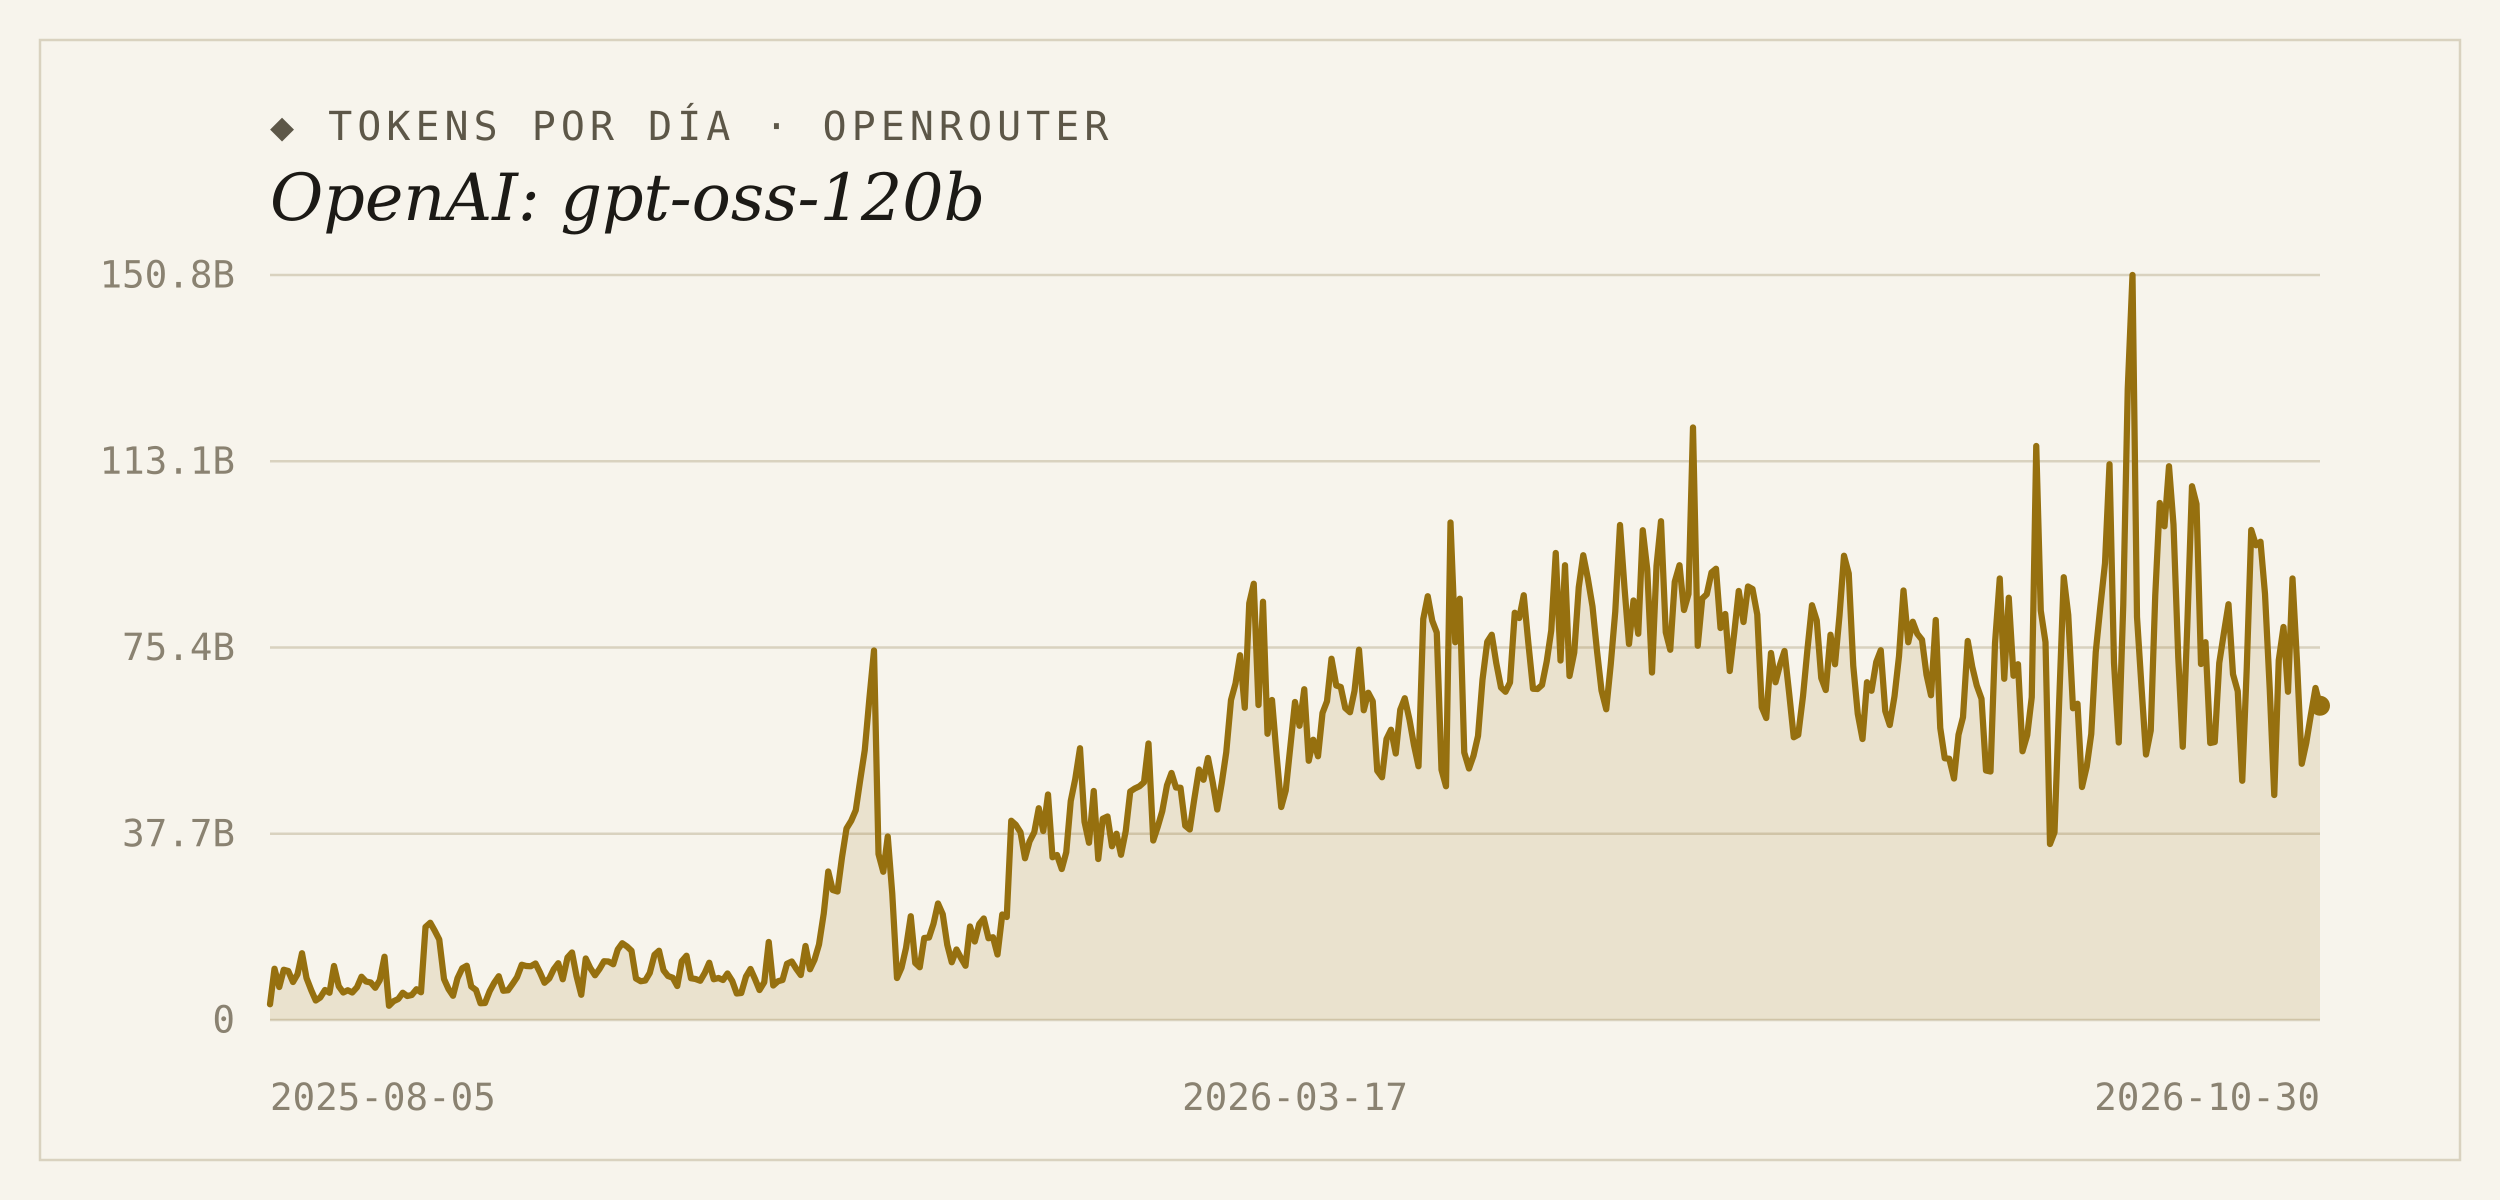
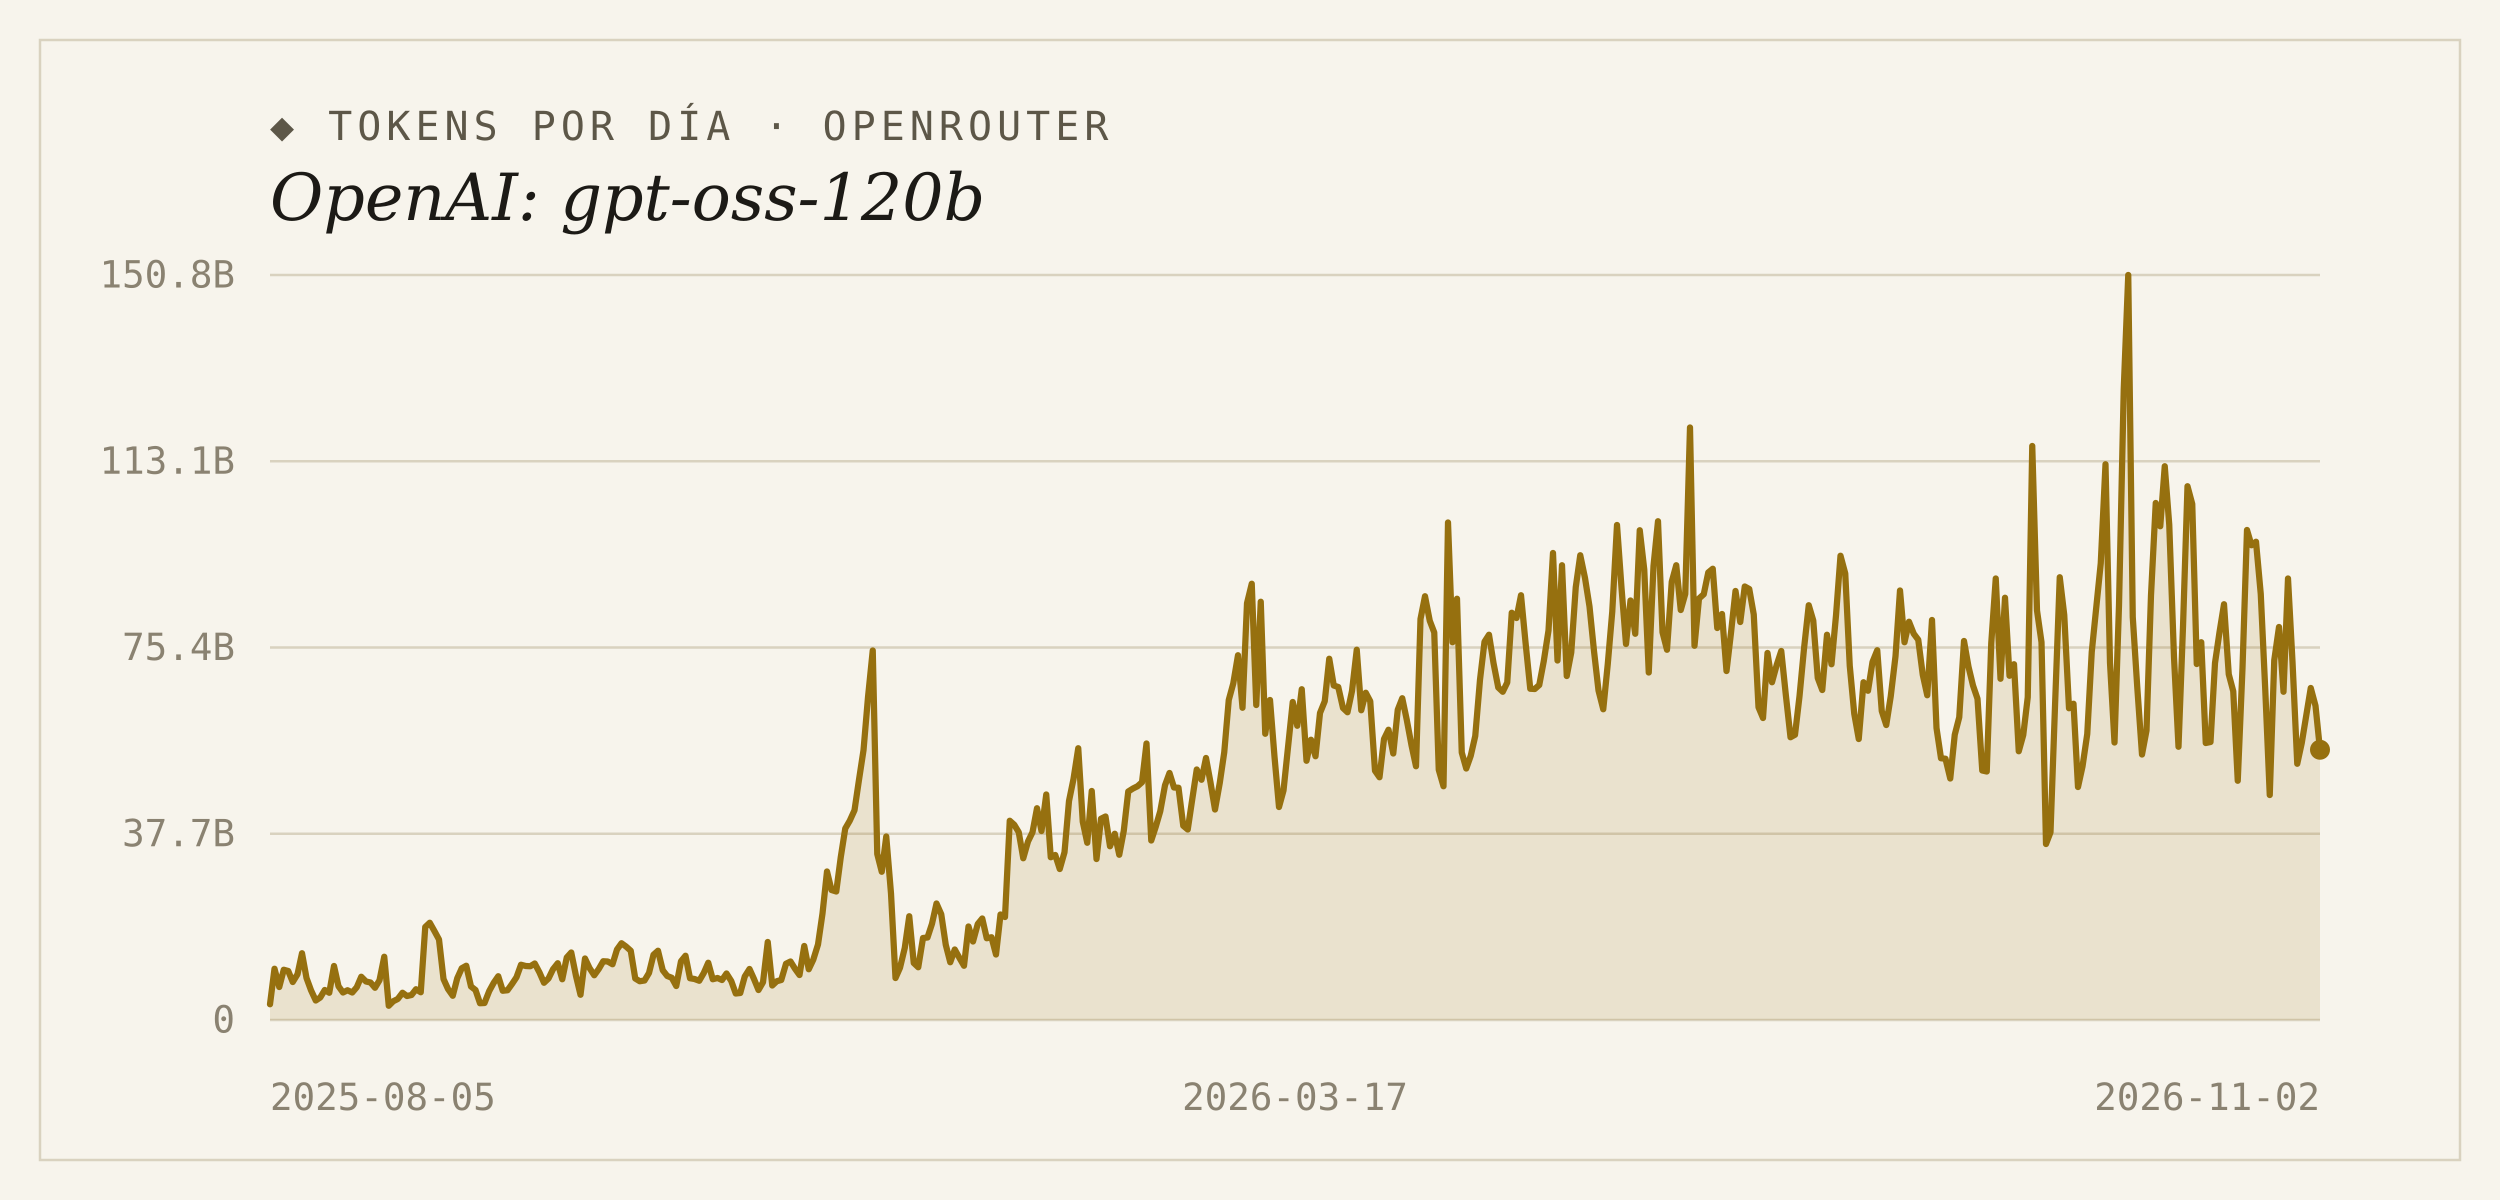
<svg xmlns="http://www.w3.org/2000/svg" width="1000" height="480" viewBox="0 0 1000 480">
  <rect width="1000" height="480" fill="#f7f4ec" />
  <rect x="16" y="16" width="968" height="448" fill="none" stroke="#d9d2bf" stroke-width="1" />
  <text x="108" y="56" font-family="'DejaVu Sans Mono', Consolas, monospace" font-size="16" letter-spacing="2" fill="#5d5748">◆ TOKENS POR DÍA · OPENROUTER</text>
  <text x="108" y="88" font-family="Georgia, 'DejaVu Serif', serif" font-size="26" font-style="italic" fill="#1c1a16">OpenAI: gpt-oss-120b</text>
  <line x1="108" y1="408.0" x2="928" y2="408.0" stroke="#d9d2bf" stroke-width="1" />
  <text x="94" y="413" text-anchor="end" font-family="'DejaVu Sans Mono', Consolas, monospace" font-size="15" fill="#8a8271">0</text>
  <line x1="108" y1="333.5" x2="928" y2="333.5" stroke="#d9d2bf" stroke-width="1" />
  <text x="94" y="338.5" text-anchor="end" font-family="'DejaVu Sans Mono', Consolas, monospace" font-size="15" fill="#8a8271">37.7B</text>
  <line x1="108" y1="259.0" x2="928" y2="259.0" stroke="#d9d2bf" stroke-width="1" />
  <text x="94" y="264" text-anchor="end" font-family="'DejaVu Sans Mono', Consolas, monospace" font-size="15" fill="#8a8271">75.4B</text>
  <line x1="108" y1="184.5" x2="928" y2="184.5" stroke="#d9d2bf" stroke-width="1" />
  <text x="94" y="189.5" text-anchor="end" font-family="'DejaVu Sans Mono', Consolas, monospace" font-size="15" fill="#8a8271">113.1B</text>
  <line x1="108" y1="110.0" x2="928" y2="110.0" stroke="#d9d2bf" stroke-width="1" />
  <text x="94" y="115" text-anchor="end" font-family="'DejaVu Sans Mono', Consolas, monospace" font-size="15" fill="#8a8271">150.8B</text>
-   <path d="M 108,408.0 L 108.0,401.7 L 109.8,387.5 L 111.7,394.8 L 113.5,387.9 L 115.3,388.4 L 117.2,392.8 L 119.0,389.7 L 120.8,381.3 L 122.6,391.2 L 124.5,396.1 L 126.3,400.2 L 128.1,399.0 L 130.0,396.0 L 131.8,397.1 L 133.6,386.4 L 135.5,394.5 L 137.3,397.0 L 139.1,396.1 L 140.9,397.0 L 142.8,394.9 L 144.6,390.7 L 146.4,392.6 L 148.3,393.0 L 150.1,395.1 L 151.9,392.1 L 153.8,382.7 L 155.6,402.3 L 157.4,400.5 L 159.3,399.6 L 161.1,397.1 L 162.9,398.4 L 164.7,398.0 L 166.6,395.7 L 168.4,396.9 L 170.2,370.8 L 172.1,369.1 L 173.9,372.3 L 175.7,375.8 L 177.6,391.6 L 179.4,395.6 L 181.2,398.3 L 183.0,391.3 L 184.9,387.3 L 186.7,386.3 L 188.5,394.6 L 190.4,396.0 L 192.2,401.3 L 194.0,401.2 L 195.9,396.4 L 197.7,393.1 L 199.5,390.5 L 201.3,396.3 L 203.2,396.1 L 205.0,393.6 L 206.8,390.9 L 208.7,385.9 L 210.5,386.4 L 212.3,386.5 L 214.2,385.4 L 216.0,389.0 L 217.8,393.1 L 219.7,391.4 L 221.5,387.7 L 223.3,385.3 L 225.1,391.7 L 227.0,383.0 L 228.8,381.0 L 230.6,390.4 L 232.5,397.9 L 234.3,383.4 L 236.1,387.2 L 238.0,390.1 L 239.8,387.6 L 241.6,384.5 L 243.4,384.6 L 245.3,385.7 L 247.1,379.8 L 248.9,377.3 L 250.8,378.6 L 252.6,380.3 L 254.4,391.4 L 256.3,392.5 L 258.1,392.2 L 259.9,389.2 L 261.8,381.9 L 263.6,380.3 L 265.4,388.1 L 267.2,390.4 L 269.1,391.1 L 270.9,394.4 L 272.7,384.5 L 274.6,382.3 L 276.4,391.3 L 278.2,391.6 L 280.1,392.3 L 281.9,389.2 L 283.7,385.1 L 285.5,391.7 L 287.4,391.2 L 289.2,392.0 L 291.0,389.4 L 292.9,392.4 L 294.7,397.4 L 296.5,397.2 L 298.4,390.6 L 300.2,387.6 L 302.0,391.6 L 303.8,396.0 L 305.7,392.9 L 307.5,376.8 L 309.3,394.2 L 311.2,392.5 L 313.0,392.0 L 314.8,385.5 L 316.7,384.6 L 318.5,387.5 L 320.3,390.0 L 322.2,378.4 L 324.0,387.7 L 325.8,383.9 L 327.6,377.8 L 329.5,365.4 L 331.3,348.6 L 333.1,356.0 L 335.0,356.6 L 336.8,342.9 L 338.6,331.4 L 340.5,328.3 L 342.3,324.1 L 344.1,311.9 L 345.9,300.1 L 347.8,278.9 L 349.6,260.2 L 351.4,341.6 L 353.3,348.7 L 355.1,334.6 L 356.9,357.4 L 358.8,391.2 L 360.6,387.1 L 362.4,379.2 L 364.3,366.5 L 366.1,385.2 L 367.9,386.9 L 369.7,375.2 L 371.6,375.0 L 373.4,369.5 L 375.2,361.4 L 377.1,365.7 L 378.9,377.9 L 380.7,384.9 L 382.6,379.8 L 384.4,383.2 L 386.2,386.3 L 388.0,370.6 L 389.9,376.6 L 391.7,369.6 L 393.5,367.4 L 395.4,375.3 L 397.2,374.9 L 399.0,381.8 L 400.9,365.8 L 402.7,366.8 L 404.5,328.3 L 406.3,329.9 L 408.2,332.9 L 410.0,343.3 L 411.8,336.6 L 413.7,332.9 L 415.5,323.3 L 417.3,332.4 L 419.2,317.8 L 421.0,342.9 L 422.8,342.0 L 424.7,347.6 L 426.5,340.9 L 428.3,320.4 L 430.1,311.6 L 432.0,299.3 L 433.8,328.7 L 435.6,337.1 L 437.5,316.4 L 439.3,343.6 L 441.1,327.5 L 443.0,326.6 L 444.8,338.5 L 446.6,333.5 L 448.4,341.9 L 450.3,332.4 L 452.1,316.6 L 453.9,315.4 L 455.8,314.5 L 457.6,312.9 L 459.4,297.4 L 461.3,336.2 L 463.1,330.7 L 464.9,324.5 L 466.8,314.1 L 468.6,309.2 L 470.4,315.0 L 472.2,315.1 L 474.1,330.3 L 475.9,331.8 L 477.7,319.7 L 479.6,307.8 L 481.4,311.9 L 483.2,303.2 L 485.1,313.0 L 486.9,323.8 L 488.7,313.2 L 490.5,300.9 L 492.4,280.0 L 494.2,273.4 L 496.0,262.1 L 497.9,283.1 L 499.7,241.3 L 501.5,233.5 L 503.4,282.0 L 505.2,240.7 L 507.0,293.5 L 508.8,280.0 L 510.7,302.7 L 512.5,322.8 L 514.3,316.2 L 516.2,298.0 L 518.0,280.8 L 519.8,290.3 L 521.7,275.7 L 523.5,304.3 L 525.3,295.9 L 527.2,302.5 L 529.0,285.2 L 530.8,280.5 L 532.6,263.5 L 534.5,274.2 L 536.3,274.8 L 538.1,283.2 L 540.0,284.9 L 541.8,276.4 L 543.6,259.9 L 545.5,284.1 L 547.3,277.1 L 549.1,280.5 L 550.9,308.3 L 552.8,310.9 L 554.6,295.6 L 556.4,291.9 L 558.3,301.4 L 560.1,283.9 L 561.9,279.3 L 563.8,287.9 L 565.6,298.1 L 567.4,306.5 L 569.3,247.6 L 571.1,238.5 L 572.9,248.3 L 574.7,253.0 L 576.6,307.9 L 578.4,314.5 L 580.2,209.0 L 582.1,256.9 L 583.9,239.5 L 585.7,301.0 L 587.6,307.4 L 589.4,302.3 L 591.2,294.4 L 593.0,271.9 L 594.9,256.7 L 596.7,253.9 L 598.5,265.2 L 600.4,275.0 L 602.2,276.7 L 604.0,273.0 L 605.9,245.1 L 607.7,247.2 L 609.5,238.1 L 611.3,256.9 L 613.2,275.5 L 615.0,275.6 L 616.8,274.0 L 618.7,264.5 L 620.5,252.2 L 622.3,221.2 L 624.2,264.2 L 626.0,226.1 L 627.8,270.4 L 629.7,261.0 L 631.5,234.9 L 633.3,222.1 L 635.1,231.2 L 637.0,242.6 L 638.8,260.4 L 640.6,276.2 L 642.5,283.7 L 644.3,265.7 L 646.1,244.7 L 648.0,210.0 L 649.8,235.1 L 651.6,257.6 L 653.4,240.2 L 655.3,253.5 L 657.1,212.1 L 658.9,227.8 L 660.8,269.0 L 662.6,226.4 L 664.4,208.5 L 666.3,252.9 L 668.1,259.9 L 669.9,232.7 L 671.8,226.1 L 673.6,244.0 L 675.4,237.6 L 677.2,171.0 L 679.1,258.3 L 680.9,239.4 L 682.7,237.7 L 684.6,229.0 L 686.4,227.5 L 688.2,251.2 L 690.1,245.6 L 691.9,268.4 L 693.7,253.1 L 695.5,236.4 L 697.4,248.8 L 699.2,234.6 L 701.0,235.6 L 702.9,245.8 L 704.7,282.9 L 706.5,287.2 L 708.4,261.2 L 710.2,272.9 L 712.0,265.9 L 713.8,260.4 L 715.7,277.7 L 717.5,294.9 L 719.3,293.9 L 721.2,278.5 L 723.0,259.5 L 724.8,242.1 L 726.7,248.2 L 728.5,271.2 L 730.3,276.0 L 732.2,253.9 L 734.0,265.7 L 735.8,246.2 L 737.6,222.3 L 739.5,229.4 L 741.3,266.3 L 743.1,285.5 L 745.0,295.6 L 746.8,272.9 L 748.6,276.3 L 750.5,264.8 L 752.3,260.1 L 754.1,284.4 L 755.9,290.0 L 757.8,278.5 L 759.6,262.5 L 761.4,236.2 L 763.3,256.9 L 765.1,248.7 L 766.9,253.5 L 768.8,255.9 L 770.6,269.9 L 772.4,278.1 L 774.3,248.0 L 776.1,291.2 L 777.9,303.3 L 779.7,303.5 L 781.6,311.4 L 783.4,293.9 L 785.2,286.9 L 787.1,256.4 L 788.9,266.7 L 790.7,274.2 L 792.6,279.5 L 794.4,308.2 L 796.2,308.6 L 798.0,257.3 L 799.9,231.4 L 801.7,271.5 L 803.5,239.1 L 805.4,270.3 L 807.2,265.7 L 809.0,300.5 L 810.9,294.0 L 812.7,278.9 L 814.5,178.4 L 816.3,244.2 L 818.2,256.9 L 820.0,337.6 L 821.8,332.9 L 823.7,279.8 L 825.5,230.9 L 827.3,246.0 L 829.2,283.3 L 831.0,281.5 L 832.8,314.8 L 834.7,306.6 L 836.5,293.6 L 838.3,260.8 L 840.1,243.0 L 842.0,225.3 L 843.8,185.7 L 845.6,265.1 L 847.5,297.0 L 849.3,242.1 L 851.1,155.5 L 853.0,110.0 L 854.8,246.8 L 856.6,274.8 L 858.4,301.8 L 860.3,292.2 L 862.1,238.1 L 863.9,201.2 L 865.8,210.5 L 867.6,186.5 L 869.4,209.9 L 871.3,262.9 L 873.1,298.7 L 874.9,250.7 L 876.8,194.5 L 878.6,201.6 L 880.4,265.6 L 882.2,256.9 L 884.1,297.2 L 885.9,296.8 L 887.7,265.2 L 889.6,252.9 L 891.4,241.7 L 893.2,269.7 L 895.1,276.5 L 896.9,312.3 L 898.7,267.2 L 900.5,212.0 L 902.4,218.1 L 904.2,216.7 L 906.0,237.6 L 907.9,275.8 L 909.7,318.0 L 911.5,264.1 L 913.4,250.8 L 915.2,276.7 L 917.0,231.4 L 918.8,264.7 L 920.7,305.5 L 922.5,297.2 L 924.3,286.2 L 926.2,275.2 L 928.0,282.3 L 928.0,408.0 Z" fill="#96700f" fill-opacity="0.14" />
-   <polyline points="108.0,401.7 109.8,387.5 111.7,394.8 113.5,387.9 115.3,388.4 117.2,392.8 119.0,389.7 120.8,381.3 122.6,391.2 124.5,396.1 126.3,400.2 128.1,399.0 130.0,396.0 131.8,397.1 133.6,386.4 135.5,394.5 137.3,397.0 139.1,396.1 140.9,397.0 142.8,394.9 144.6,390.7 146.4,392.6 148.3,393.0 150.1,395.1 151.9,392.1 153.8,382.7 155.6,402.3 157.4,400.5 159.3,399.6 161.1,397.1 162.9,398.4 164.7,398.0 166.6,395.7 168.4,396.9 170.2,370.8 172.1,369.1 173.9,372.3 175.7,375.8 177.6,391.6 179.4,395.6 181.2,398.3 183.0,391.3 184.9,387.3 186.7,386.3 188.5,394.6 190.4,396.0 192.2,401.3 194.0,401.2 195.9,396.4 197.7,393.1 199.5,390.5 201.3,396.3 203.2,396.1 205.0,393.6 206.8,390.9 208.7,385.9 210.5,386.4 212.3,386.5 214.2,385.4 216.0,389.0 217.8,393.1 219.7,391.4 221.5,387.7 223.3,385.3 225.1,391.7 227.0,383.0 228.8,381.0 230.6,390.4 232.5,397.9 234.3,383.4 236.1,387.2 238.0,390.1 239.8,387.6 241.6,384.5 243.4,384.6 245.3,385.7 247.1,379.8 248.9,377.3 250.8,378.6 252.6,380.3 254.4,391.4 256.3,392.5 258.1,392.2 259.9,389.2 261.8,381.9 263.6,380.3 265.4,388.1 267.2,390.4 269.1,391.1 270.9,394.4 272.7,384.5 274.6,382.3 276.4,391.3 278.2,391.6 280.1,392.3 281.9,389.2 283.7,385.1 285.5,391.7 287.4,391.2 289.2,392.0 291.0,389.4 292.9,392.4 294.7,397.4 296.5,397.2 298.4,390.6 300.2,387.6 302.0,391.6 303.8,396.0 305.7,392.9 307.5,376.8 309.3,394.2 311.2,392.5 313.0,392.0 314.8,385.5 316.7,384.6 318.5,387.5 320.3,390.0 322.2,378.4 324.0,387.7 325.8,383.9 327.6,377.8 329.5,365.4 331.3,348.6 333.1,356.0 335.0,356.6 336.8,342.9 338.6,331.4 340.5,328.3 342.3,324.1 344.1,311.9 345.9,300.1 347.8,278.9 349.6,260.2 351.4,341.6 353.3,348.7 355.1,334.6 356.9,357.4 358.8,391.2 360.6,387.1 362.4,379.2 364.3,366.5 366.1,385.2 367.9,386.9 369.7,375.2 371.6,375.0 373.4,369.5 375.2,361.4 377.1,365.7 378.9,377.9 380.7,384.9 382.6,379.8 384.4,383.2 386.2,386.3 388.0,370.6 389.9,376.6 391.7,369.6 393.5,367.4 395.4,375.3 397.2,374.9 399.0,381.8 400.9,365.8 402.7,366.8 404.5,328.3 406.3,329.9 408.2,332.9 410.0,343.3 411.8,336.6 413.7,332.9 415.5,323.3 417.3,332.4 419.2,317.8 421.0,342.9 422.8,342.0 424.7,347.6 426.5,340.9 428.3,320.4 430.1,311.6 432.0,299.3 433.8,328.7 435.6,337.1 437.5,316.4 439.3,343.6 441.1,327.5 443.0,326.6 444.8,338.5 446.6,333.5 448.4,341.9 450.3,332.4 452.1,316.6 453.9,315.4 455.8,314.5 457.6,312.9 459.4,297.4 461.3,336.2 463.1,330.7 464.9,324.5 466.8,314.1 468.6,309.2 470.4,315.0 472.2,315.1 474.1,330.3 475.9,331.8 477.7,319.7 479.6,307.8 481.4,311.9 483.2,303.2 485.1,313.0 486.9,323.8 488.7,313.2 490.5,300.9 492.4,280.0 494.2,273.4 496.0,262.1 497.9,283.1 499.7,241.3 501.5,233.5 503.4,282.0 505.2,240.7 507.0,293.5 508.8,280.0 510.7,302.7 512.5,322.8 514.3,316.2 516.2,298.0 518.0,280.8 519.8,290.3 521.7,275.7 523.5,304.3 525.3,295.9 527.2,302.5 529.0,285.2 530.8,280.5 532.6,263.5 534.5,274.2 536.3,274.8 538.1,283.2 540.0,284.9 541.8,276.4 543.6,259.9 545.5,284.1 547.3,277.1 549.1,280.5 550.9,308.3 552.8,310.9 554.6,295.6 556.4,291.9 558.3,301.4 560.1,283.9 561.9,279.3 563.8,287.9 565.6,298.1 567.4,306.5 569.3,247.6 571.1,238.5 572.9,248.3 574.7,253.0 576.6,307.9 578.4,314.5 580.2,209.0 582.1,256.9 583.9,239.5 585.7,301.0 587.6,307.4 589.4,302.3 591.2,294.4 593.0,271.9 594.9,256.7 596.7,253.9 598.5,265.2 600.4,275.0 602.2,276.7 604.0,273.0 605.9,245.1 607.7,247.2 609.5,238.1 611.3,256.9 613.2,275.5 615.0,275.6 616.8,274.0 618.7,264.5 620.5,252.2 622.3,221.2 624.2,264.2 626.0,226.1 627.8,270.4 629.7,261.0 631.5,234.9 633.3,222.1 635.1,231.2 637.0,242.6 638.8,260.4 640.6,276.2 642.5,283.7 644.3,265.7 646.1,244.7 648.0,210.0 649.8,235.1 651.6,257.6 653.4,240.2 655.3,253.5 657.1,212.1 658.9,227.8 660.8,269.0 662.6,226.4 664.4,208.5 666.3,252.9 668.1,259.9 669.9,232.7 671.8,226.1 673.6,244.0 675.4,237.6 677.2,171.0 679.1,258.3 680.9,239.4 682.7,237.7 684.6,229.0 686.4,227.5 688.2,251.2 690.1,245.6 691.9,268.4 693.7,253.1 695.5,236.4 697.4,248.8 699.2,234.6 701.0,235.6 702.9,245.8 704.7,282.9 706.5,287.2 708.4,261.2 710.2,272.9 712.0,265.9 713.8,260.4 715.7,277.7 717.5,294.9 719.3,293.9 721.2,278.5 723.0,259.5 724.8,242.1 726.7,248.2 728.5,271.2 730.3,276.0 732.2,253.9 734.0,265.7 735.8,246.2 737.6,222.3 739.5,229.4 741.3,266.3 743.1,285.5 745.0,295.6 746.8,272.9 748.6,276.3 750.5,264.8 752.3,260.1 754.1,284.4 755.9,290.0 757.8,278.5 759.6,262.5 761.4,236.2 763.3,256.9 765.1,248.7 766.9,253.5 768.8,255.9 770.6,269.9 772.4,278.1 774.3,248.0 776.1,291.2 777.9,303.3 779.7,303.5 781.6,311.4 783.4,293.9 785.2,286.9 787.1,256.4 788.9,266.7 790.7,274.2 792.6,279.5 794.4,308.2 796.2,308.6 798.0,257.3 799.9,231.4 801.7,271.5 803.5,239.1 805.4,270.3 807.2,265.7 809.0,300.5 810.9,294.0 812.7,278.9 814.5,178.4 816.3,244.2 818.2,256.9 820.0,337.6 821.8,332.9 823.7,279.8 825.5,230.9 827.3,246.0 829.2,283.3 831.0,281.5 832.8,314.8 834.7,306.6 836.5,293.6 838.3,260.8 840.1,243.0 842.0,225.3 843.8,185.7 845.6,265.1 847.5,297.0 849.3,242.1 851.1,155.5 853.0,110.0 854.8,246.8 856.6,274.8 858.4,301.8 860.3,292.2 862.1,238.1 863.9,201.2 865.8,210.5 867.6,186.5 869.4,209.9 871.3,262.9 873.1,298.7 874.9,250.7 876.8,194.5 878.6,201.6 880.4,265.6 882.2,256.9 884.1,297.2 885.9,296.8 887.7,265.2 889.6,252.9 891.4,241.7 893.2,269.7 895.1,276.5 896.9,312.3 898.7,267.2 900.5,212.0 902.4,218.1 904.2,216.7 906.0,237.6 907.9,275.8 909.7,318.0 911.5,264.1 913.4,250.8 915.2,276.7 917.0,231.4 918.8,264.7 920.7,305.5 922.5,297.2 924.3,286.2 926.2,275.2 928.0,282.3" fill="none" stroke="#96700f" stroke-width="2.5" stroke-linejoin="round" stroke-linecap="round" />
-   <circle cx="928.0" cy="282.3" r="4" fill="#96700f" />
+   <path d="M 108,408.0 L 108.0,401.7 L 109.8,387.5 L 111.7,394.8 L 113.5,387.9 L 115.3,388.4 L 117.1,392.8 L 119.0,389.7 L 120.8,381.3 L 122.6,391.2 L 124.4,396.1 L 126.3,400.2 L 128.1,399.0 L 129.9,396.0 L 131.7,397.1 L 133.6,386.4 L 135.4,394.5 L 137.2,397.0 L 139.0,396.1 L 140.9,397.0 L 142.7,394.9 L 144.5,390.7 L 146.4,392.6 L 148.2,393.0 L 150.0,395.1 L 151.8,392.1 L 153.7,382.7 L 155.5,402.3 L 157.3,400.5 L 159.1,399.6 L 161.0,397.1 L 162.8,398.4 L 164.6,398.0 L 166.4,395.7 L 168.3,396.9 L 170.1,370.8 L 171.9,369.1 L 173.7,372.3 L 175.6,375.8 L 177.4,391.6 L 179.2,395.6 L 181.1,398.3 L 182.9,391.3 L 184.7,387.3 L 186.5,386.3 L 188.4,394.6 L 190.2,396.0 L 192.0,401.3 L 193.8,401.2 L 195.7,396.4 L 197.5,393.1 L 199.3,390.5 L 201.1,396.3 L 203.0,396.1 L 204.8,393.6 L 206.6,390.9 L 208.4,385.9 L 210.3,386.4 L 212.1,386.5 L 213.9,385.4 L 215.8,389.0 L 217.6,393.1 L 219.4,391.4 L 221.2,387.7 L 223.1,385.3 L 224.9,391.7 L 226.7,383.0 L 228.5,381.0 L 230.4,390.4 L 232.2,397.9 L 234.0,383.4 L 235.8,387.2 L 237.7,390.1 L 239.5,387.6 L 241.3,384.5 L 243.1,384.6 L 245.0,385.7 L 246.8,379.8 L 248.6,377.3 L 250.4,378.6 L 252.3,380.3 L 254.1,391.4 L 255.9,392.5 L 257.8,392.2 L 259.6,389.2 L 261.4,381.9 L 263.2,380.3 L 265.1,388.1 L 266.9,390.4 L 268.7,391.1 L 270.5,394.4 L 272.4,384.5 L 274.2,382.3 L 276.0,391.3 L 277.8,391.6 L 279.7,392.3 L 281.5,389.2 L 283.3,385.1 L 285.1,391.7 L 287.0,391.2 L 288.8,392.0 L 290.6,389.4 L 292.5,392.4 L 294.3,397.4 L 296.1,397.2 L 297.9,390.6 L 299.8,387.6 L 301.6,391.6 L 303.4,396.0 L 305.2,392.9 L 307.1,376.8 L 308.9,394.2 L 310.7,392.5 L 312.5,392.0 L 314.4,385.5 L 316.2,384.6 L 318.0,387.5 L 319.8,390.0 L 321.7,378.4 L 323.5,387.7 L 325.3,383.9 L 327.2,377.8 L 329.0,365.4 L 330.8,348.6 L 332.6,356.0 L 334.5,356.6 L 336.3,342.9 L 338.1,331.4 L 339.9,328.3 L 341.8,324.1 L 343.6,311.9 L 345.4,300.1 L 347.2,278.9 L 349.1,260.2 L 350.9,341.6 L 352.7,348.7 L 354.5,334.6 L 356.4,357.4 L 358.2,391.2 L 360.0,387.1 L 361.9,379.2 L 363.7,366.5 L 365.5,385.2 L 367.3,386.9 L 369.2,375.2 L 371.0,375.0 L 372.8,369.5 L 374.6,361.4 L 376.5,365.7 L 378.3,377.9 L 380.1,384.9 L 381.9,379.8 L 383.8,383.2 L 385.6,386.3 L 387.4,370.6 L 389.2,376.6 L 391.1,369.6 L 392.9,367.4 L 394.7,375.3 L 396.6,374.9 L 398.4,381.8 L 400.2,365.8 L 402.0,366.8 L 403.9,328.3 L 405.7,329.9 L 407.5,332.9 L 409.3,343.3 L 411.2,336.6 L 413.0,332.9 L 414.8,323.3 L 416.6,332.4 L 418.5,317.8 L 420.3,342.9 L 422.1,342.0 L 423.9,347.6 L 425.8,340.9 L 427.6,320.4 L 429.4,311.6 L 431.3,299.3 L 433.1,328.7 L 434.9,337.1 L 436.7,316.4 L 438.6,343.6 L 440.4,327.5 L 442.2,326.6 L 444.0,338.5 L 445.9,333.5 L 447.7,341.9 L 449.5,332.4 L 451.3,316.6 L 453.2,315.4 L 455.0,314.5 L 456.8,312.9 L 458.6,297.4 L 460.5,336.2 L 462.3,330.7 L 464.1,324.5 L 466.0,314.1 L 467.8,309.2 L 469.6,315.0 L 471.4,315.1 L 473.3,330.3 L 475.1,331.8 L 476.9,319.7 L 478.7,307.8 L 480.6,311.9 L 482.4,303.2 L 484.2,313.0 L 486.0,323.8 L 487.9,313.2 L 489.7,300.9 L 491.5,280.0 L 493.3,273.4 L 495.2,262.1 L 497.0,283.1 L 498.8,241.3 L 500.7,233.5 L 502.5,282.0 L 504.3,240.7 L 506.1,293.5 L 508.0,280.0 L 509.8,302.7 L 511.6,322.8 L 513.4,316.2 L 515.3,298.0 L 517.1,280.8 L 518.9,290.3 L 520.7,275.7 L 522.6,304.3 L 524.4,295.9 L 526.2,302.5 L 528.0,285.2 L 529.9,280.5 L 531.7,263.5 L 533.5,274.2 L 535.3,274.8 L 537.2,283.2 L 539.0,284.9 L 540.8,276.4 L 542.7,259.9 L 544.5,284.1 L 546.3,277.1 L 548.1,280.5 L 550.0,308.3 L 551.8,310.9 L 553.6,295.6 L 555.4,291.9 L 557.3,301.4 L 559.1,283.9 L 560.9,279.3 L 562.7,287.9 L 564.6,298.1 L 566.4,306.5 L 568.2,247.6 L 570.0,238.5 L 571.9,248.3 L 573.7,253.0 L 575.5,307.9 L 577.4,314.5 L 579.2,209.0 L 581.0,256.9 L 582.8,239.5 L 584.7,301.0 L 586.5,307.4 L 588.3,302.3 L 590.1,294.4 L 592.0,271.9 L 593.8,256.7 L 595.6,253.9 L 597.4,265.2 L 599.3,275.0 L 601.1,276.7 L 602.9,273.0 L 604.7,245.1 L 606.6,247.2 L 608.4,238.1 L 610.2,256.9 L 612.1,275.5 L 613.9,275.6 L 615.7,274.0 L 617.5,264.5 L 619.4,252.2 L 621.2,221.2 L 623.0,264.2 L 624.8,226.1 L 626.7,270.4 L 628.5,261.0 L 630.3,234.9 L 632.1,222.1 L 634.0,231.2 L 635.8,242.6 L 637.6,260.4 L 639.4,276.2 L 641.3,283.7 L 643.1,265.7 L 644.9,244.7 L 646.8,210.0 L 648.6,235.1 L 650.4,257.6 L 652.2,240.2 L 654.1,253.5 L 655.9,212.1 L 657.7,227.8 L 659.5,269.0 L 661.4,226.4 L 663.2,208.5 L 665.0,252.9 L 666.8,259.9 L 668.7,232.7 L 670.5,226.1 L 672.3,244.0 L 674.1,237.6 L 676.0,171.0 L 677.8,258.3 L 679.6,239.4 L 681.5,237.7 L 683.3,229.0 L 685.1,227.5 L 686.9,251.2 L 688.8,245.6 L 690.6,268.4 L 692.4,253.1 L 694.2,236.4 L 696.1,248.8 L 697.9,234.6 L 699.7,235.6 L 701.5,245.8 L 703.4,282.9 L 705.2,287.2 L 707.0,261.2 L 708.8,272.9 L 710.7,265.9 L 712.5,260.4 L 714.3,277.7 L 716.2,294.9 L 718.0,293.9 L 719.8,278.5 L 721.6,259.5 L 723.5,242.1 L 725.3,248.2 L 727.1,271.2 L 728.9,276.0 L 730.8,253.9 L 732.6,265.7 L 734.4,246.2 L 736.2,222.3 L 738.1,229.4 L 739.9,266.3 L 741.7,285.5 L 743.5,295.6 L 745.4,272.9 L 747.2,276.3 L 749.0,264.8 L 750.9,260.1 L 752.7,284.4 L 754.5,290.0 L 756.3,278.5 L 758.2,262.5 L 760.0,236.2 L 761.8,256.9 L 763.6,248.7 L 765.5,253.5 L 767.3,255.9 L 769.1,269.9 L 770.9,278.1 L 772.8,248.0 L 774.6,291.2 L 776.4,303.3 L 778.2,303.5 L 780.1,311.4 L 781.9,293.9 L 783.7,286.9 L 785.6,256.4 L 787.4,266.7 L 789.2,274.2 L 791.0,279.5 L 792.9,308.2 L 794.7,308.6 L 796.5,257.3 L 798.3,231.4 L 800.2,271.5 L 802.0,239.1 L 803.8,270.3 L 805.6,265.7 L 807.5,300.5 L 809.3,294.0 L 811.1,278.9 L 812.9,178.4 L 814.8,244.2 L 816.6,256.9 L 818.4,337.6 L 820.2,332.9 L 822.1,279.8 L 823.9,230.9 L 825.7,246.0 L 827.6,283.3 L 829.4,281.5 L 831.2,314.8 L 833.0,306.6 L 834.9,293.6 L 836.7,260.8 L 838.5,243.0 L 840.3,225.3 L 842.2,185.7 L 844.0,265.1 L 845.8,297.0 L 847.6,242.1 L 849.5,155.5 L 851.3,110.0 L 853.1,246.8 L 854.9,274.8 L 856.8,301.8 L 858.6,292.2 L 860.4,238.1 L 862.3,201.2 L 864.1,210.5 L 865.9,186.5 L 867.7,209.9 L 869.6,262.9 L 871.4,298.7 L 873.2,250.7 L 875.0,194.5 L 876.9,201.6 L 878.7,265.6 L 880.5,256.9 L 882.3,297.2 L 884.2,296.8 L 886.0,265.2 L 887.8,252.9 L 889.6,241.7 L 891.5,269.7 L 893.3,276.5 L 895.1,312.3 L 897.0,267.2 L 898.8,212.0 L 900.6,218.1 L 902.4,216.7 L 904.3,237.6 L 906.1,275.8 L 907.9,318.0 L 909.7,264.1 L 911.6,250.8 L 913.4,276.7 L 915.2,231.4 L 917.0,264.7 L 918.9,305.5 L 920.7,297.2 L 922.5,286.2 L 924.3,275.2 L 926.2,282.3 L 928.0,299.9 L 928.0,408.0 Z" fill="#96700f" fill-opacity="0.14" />
+   <polyline points="108.0,401.7 109.8,387.5 111.7,394.8 113.5,387.9 115.3,388.4 117.1,392.8 119.0,389.7 120.8,381.3 122.6,391.2 124.4,396.1 126.3,400.2 128.1,399.0 129.9,396.0 131.7,397.1 133.6,386.4 135.4,394.5 137.2,397.0 139.0,396.1 140.9,397.0 142.7,394.9 144.5,390.7 146.4,392.6 148.2,393.0 150.0,395.1 151.8,392.1 153.7,382.7 155.5,402.3 157.3,400.5 159.1,399.6 161.0,397.1 162.8,398.4 164.6,398.0 166.4,395.7 168.3,396.9 170.1,370.8 171.9,369.1 173.7,372.3 175.6,375.8 177.4,391.6 179.2,395.6 181.1,398.3 182.9,391.3 184.7,387.3 186.5,386.3 188.4,394.6 190.2,396.0 192.0,401.3 193.8,401.2 195.7,396.4 197.5,393.1 199.3,390.5 201.1,396.3 203.0,396.1 204.8,393.6 206.6,390.9 208.4,385.9 210.3,386.4 212.1,386.5 213.9,385.4 215.8,389.0 217.6,393.1 219.4,391.4 221.2,387.7 223.1,385.3 224.9,391.7 226.7,383.0 228.5,381.0 230.4,390.4 232.2,397.9 234.0,383.4 235.8,387.2 237.7,390.1 239.5,387.6 241.3,384.5 243.1,384.6 245.0,385.7 246.8,379.8 248.6,377.3 250.4,378.6 252.3,380.3 254.1,391.4 255.9,392.5 257.8,392.2 259.6,389.2 261.4,381.9 263.2,380.3 265.1,388.1 266.9,390.4 268.7,391.1 270.5,394.4 272.4,384.5 274.2,382.3 276.0,391.3 277.8,391.6 279.7,392.3 281.5,389.2 283.3,385.1 285.1,391.7 287.0,391.2 288.8,392.0 290.6,389.4 292.5,392.4 294.3,397.4 296.1,397.2 297.9,390.6 299.8,387.6 301.6,391.6 303.4,396.0 305.2,392.9 307.1,376.8 308.9,394.2 310.7,392.5 312.5,392.0 314.4,385.5 316.2,384.6 318.0,387.5 319.8,390.0 321.7,378.4 323.5,387.7 325.3,383.9 327.2,377.8 329.0,365.4 330.8,348.6 332.6,356.0 334.5,356.6 336.3,342.9 338.1,331.4 339.9,328.3 341.8,324.1 343.6,311.9 345.4,300.1 347.2,278.9 349.1,260.2 350.9,341.6 352.7,348.7 354.5,334.6 356.4,357.4 358.2,391.2 360.0,387.1 361.9,379.2 363.7,366.5 365.5,385.2 367.3,386.9 369.2,375.2 371.0,375.0 372.8,369.5 374.6,361.4 376.5,365.7 378.3,377.9 380.1,384.9 381.9,379.8 383.8,383.2 385.6,386.3 387.4,370.6 389.2,376.6 391.1,369.6 392.9,367.4 394.7,375.3 396.6,374.9 398.4,381.8 400.2,365.8 402.0,366.8 403.9,328.3 405.7,329.9 407.5,332.9 409.3,343.3 411.2,336.6 413.0,332.9 414.8,323.3 416.6,332.4 418.5,317.8 420.3,342.9 422.1,342.0 423.9,347.6 425.8,340.9 427.6,320.4 429.4,311.6 431.3,299.3 433.1,328.7 434.9,337.1 436.7,316.4 438.6,343.6 440.4,327.5 442.2,326.6 444.0,338.5 445.9,333.5 447.7,341.9 449.5,332.4 451.3,316.6 453.2,315.4 455.0,314.5 456.8,312.9 458.6,297.4 460.5,336.2 462.3,330.7 464.1,324.5 466.0,314.1 467.8,309.2 469.6,315.0 471.4,315.1 473.3,330.3 475.1,331.8 476.9,319.7 478.7,307.8 480.6,311.9 482.4,303.2 484.2,313.0 486.0,323.8 487.9,313.2 489.7,300.9 491.5,280.0 493.3,273.4 495.2,262.1 497.0,283.1 498.8,241.3 500.7,233.5 502.5,282.0 504.3,240.7 506.1,293.5 508.0,280.0 509.8,302.7 511.6,322.8 513.4,316.2 515.3,298.0 517.1,280.8 518.9,290.3 520.7,275.7 522.6,304.3 524.4,295.9 526.2,302.5 528.0,285.2 529.9,280.5 531.7,263.5 533.5,274.2 535.3,274.8 537.2,283.2 539.0,284.9 540.8,276.4 542.7,259.9 544.5,284.1 546.3,277.1 548.1,280.5 550.0,308.3 551.8,310.9 553.6,295.6 555.4,291.9 557.3,301.4 559.1,283.9 560.9,279.3 562.7,287.9 564.6,298.1 566.4,306.5 568.2,247.6 570.0,238.5 571.9,248.3 573.7,253.0 575.5,307.9 577.4,314.5 579.2,209.0 581.0,256.9 582.8,239.5 584.7,301.0 586.5,307.4 588.3,302.3 590.1,294.4 592.0,271.9 593.8,256.7 595.6,253.9 597.4,265.2 599.3,275.0 601.1,276.7 602.9,273.0 604.7,245.1 606.6,247.2 608.4,238.1 610.2,256.9 612.1,275.5 613.9,275.6 615.7,274.0 617.5,264.5 619.4,252.2 621.2,221.2 623.0,264.2 624.8,226.1 626.7,270.4 628.5,261.0 630.3,234.9 632.1,222.1 634.0,231.2 635.8,242.6 637.6,260.4 639.4,276.2 641.3,283.7 643.1,265.7 644.9,244.7 646.8,210.0 648.6,235.1 650.4,257.6 652.2,240.2 654.1,253.5 655.9,212.1 657.7,227.8 659.5,269.0 661.4,226.4 663.2,208.5 665.0,252.9 666.8,259.9 668.7,232.7 670.5,226.1 672.3,244.0 674.1,237.6 676.0,171.0 677.8,258.3 679.6,239.4 681.5,237.7 683.3,229.0 685.1,227.5 686.9,251.2 688.8,245.6 690.6,268.4 692.4,253.1 694.2,236.4 696.1,248.8 697.9,234.6 699.7,235.6 701.5,245.8 703.4,282.9 705.2,287.2 707.0,261.2 708.8,272.9 710.7,265.9 712.5,260.4 714.3,277.7 716.2,294.9 718.0,293.9 719.8,278.5 721.6,259.5 723.5,242.1 725.3,248.2 727.1,271.2 728.9,276.0 730.8,253.9 732.6,265.7 734.4,246.2 736.2,222.3 738.1,229.4 739.9,266.3 741.7,285.5 743.5,295.6 745.4,272.9 747.2,276.3 749.0,264.8 750.9,260.1 752.7,284.4 754.5,290.0 756.3,278.5 758.2,262.5 760.0,236.2 761.8,256.9 763.6,248.7 765.5,253.5 767.3,255.9 769.1,269.9 770.9,278.1 772.8,248.0 774.6,291.2 776.4,303.3 778.2,303.5 780.1,311.4 781.9,293.9 783.7,286.9 785.6,256.4 787.4,266.7 789.2,274.2 791.0,279.5 792.9,308.2 794.7,308.6 796.5,257.3 798.3,231.4 800.2,271.5 802.0,239.1 803.8,270.3 805.6,265.7 807.5,300.5 809.3,294.0 811.1,278.9 812.9,178.4 814.8,244.2 816.6,256.9 818.4,337.6 820.2,332.9 822.1,279.8 823.9,230.9 825.7,246.0 827.6,283.3 829.4,281.5 831.2,314.8 833.0,306.6 834.9,293.6 836.7,260.8 838.5,243.0 840.3,225.3 842.2,185.7 844.0,265.1 845.8,297.0 847.6,242.1 849.5,155.5 851.3,110.0 853.1,246.8 854.9,274.8 856.8,301.8 858.6,292.2 860.4,238.1 862.3,201.2 864.1,210.5 865.9,186.5 867.7,209.9 869.6,262.9 871.4,298.7 873.2,250.7 875.0,194.5 876.9,201.6 878.7,265.6 880.5,256.9 882.3,297.2 884.2,296.8 886.0,265.2 887.8,252.9 889.6,241.7 891.5,269.7 893.3,276.5 895.1,312.3 897.0,267.2 898.8,212.0 900.6,218.1 902.4,216.7 904.3,237.6 906.1,275.8 907.9,318.0 909.7,264.1 911.6,250.8 913.4,276.7 915.2,231.4 917.0,264.7 918.9,305.5 920.7,297.2 922.5,286.2 924.3,275.2 926.2,282.3 928.0,299.9" fill="none" stroke="#96700f" stroke-width="2.5" stroke-linejoin="round" stroke-linecap="round" />
+   <circle cx="928.0" cy="299.9" r="4" fill="#96700f" />
  <text x="108" y="444" text-anchor="start" font-family="'DejaVu Sans Mono', Consolas, monospace" font-size="15" fill="#8a8271">2025-08-05</text>
  <text x="518" y="444" text-anchor="middle" font-family="'DejaVu Sans Mono', Consolas, monospace" font-size="15" fill="#8a8271">2026-03-17</text>
-   <text x="928" y="444" text-anchor="end" font-family="'DejaVu Sans Mono', Consolas, monospace" font-size="15" fill="#8a8271">2026-10-30</text>
+   <text x="928" y="444" text-anchor="end" font-family="'DejaVu Sans Mono', Consolas, monospace" font-size="15" fill="#8a8271">2026-11-02</text>
</svg>
